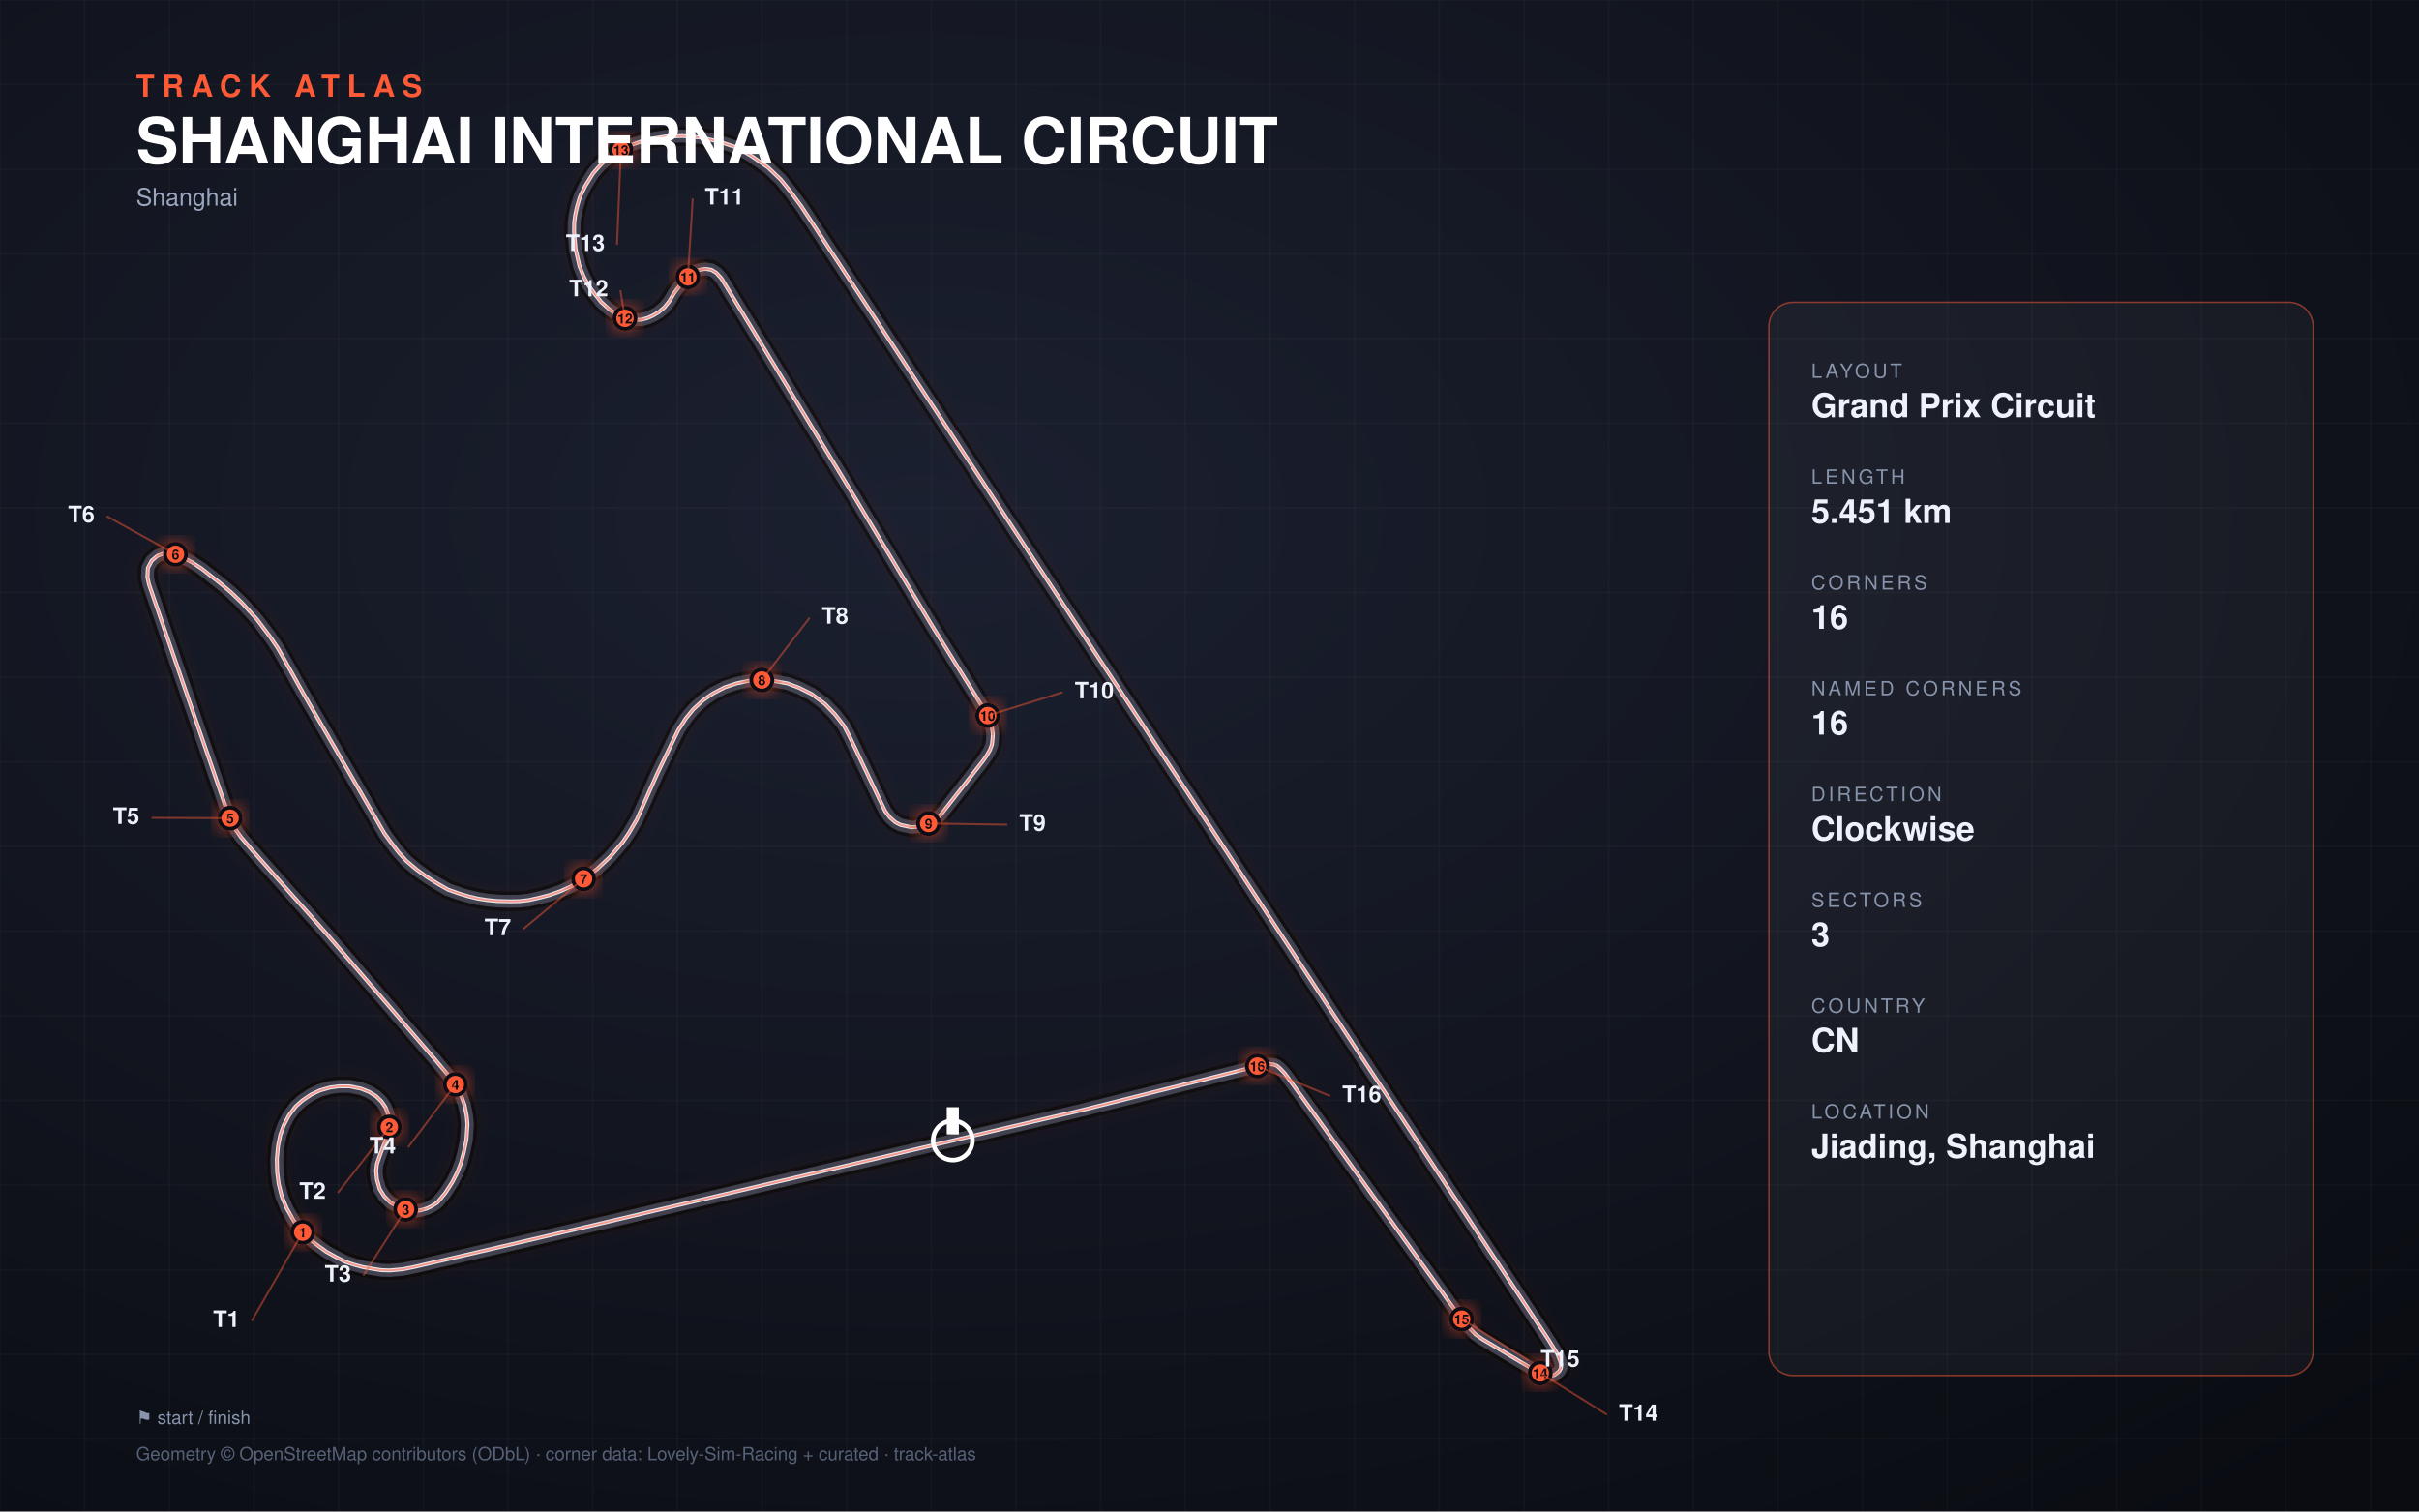
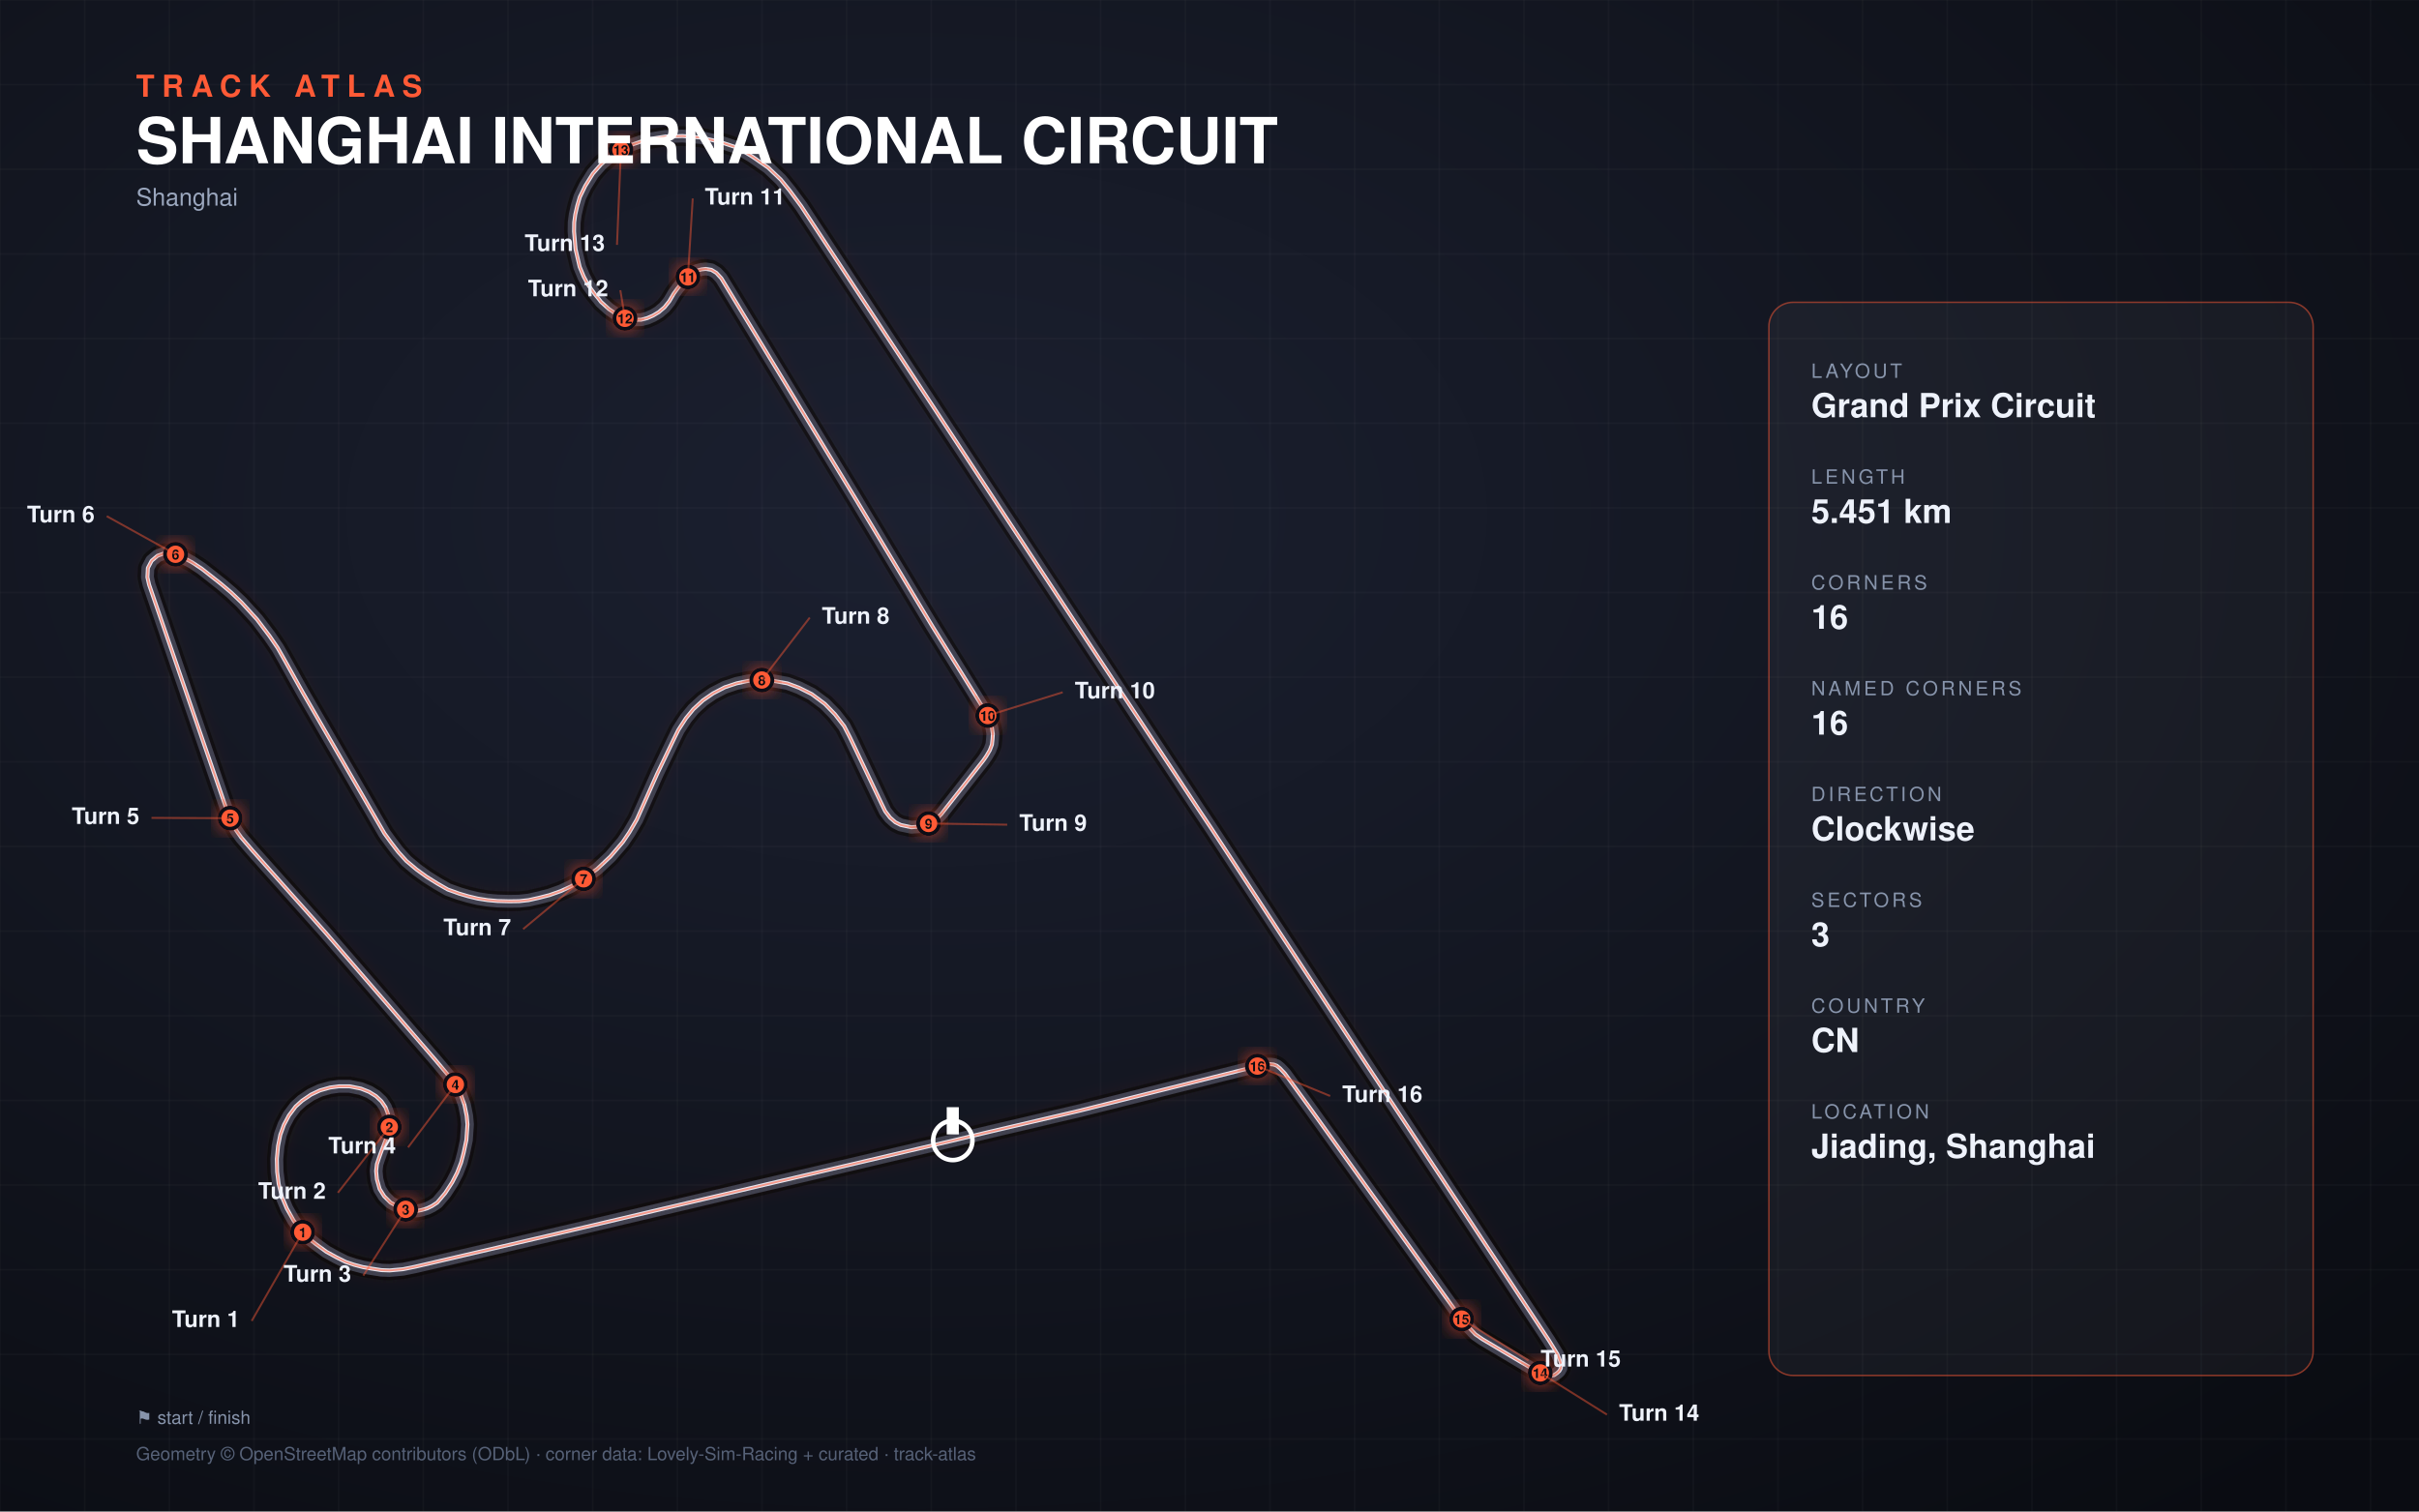
<svg xmlns="http://www.w3.org/2000/svg" width="1600" height="1000" viewBox="0 0 1600 1000" font-family="Helvetica, Arial, sans-serif">
  <defs>
    <radialGradient id="bg" cx="38%" cy="34%" r="85%">
      <stop offset="0%" stop-color="#1b2030" />
      <stop offset="55%" stop-color="#12151f" />
      <stop offset="100%" stop-color="#0a0c12" />
    </radialGradient>
    <linearGradient id="accent" x1="0" y1="0" x2="1" y2="1">
      <stop offset="0%" stop-color="#ff5a36" />
      <stop offset="100%" stop-color="#ffffff" />
    </linearGradient>
    <filter id="glow" x="-40%" y="-40%" width="180%" height="180%">
      <feGaussianBlur stdDeviation="6" result="b" />
      <feMerge>
        <feMergeNode in="b" />
        <feMergeNode in="SourceGraphic" />
      </feMerge>
    </filter>
  </defs>
  <rect width="1600" height="1000" fill="url(#bg)" />
  <line x1="0" y1="0" x2="0" y2="1000" stroke="#ffffff" stroke-opacity="0.025" />
  <line x1="56" y1="0" x2="56" y2="1000" stroke="#ffffff" stroke-opacity="0.025" />
  <line x1="112" y1="0" x2="112" y2="1000" stroke="#ffffff" stroke-opacity="0.025" />
  <line x1="168" y1="0" x2="168" y2="1000" stroke="#ffffff" stroke-opacity="0.025" />
  <line x1="224" y1="0" x2="224" y2="1000" stroke="#ffffff" stroke-opacity="0.025" />
  <line x1="280" y1="0" x2="280" y2="1000" stroke="#ffffff" stroke-opacity="0.025" />
  <line x1="336" y1="0" x2="336" y2="1000" stroke="#ffffff" stroke-opacity="0.025" />
  <line x1="392" y1="0" x2="392" y2="1000" stroke="#ffffff" stroke-opacity="0.025" />
  <line x1="448" y1="0" x2="448" y2="1000" stroke="#ffffff" stroke-opacity="0.025" />
  <line x1="504" y1="0" x2="504" y2="1000" stroke="#ffffff" stroke-opacity="0.025" />
  <line x1="560" y1="0" x2="560" y2="1000" stroke="#ffffff" stroke-opacity="0.025" />
  <line x1="616" y1="0" x2="616" y2="1000" stroke="#ffffff" stroke-opacity="0.025" />
  <line x1="672" y1="0" x2="672" y2="1000" stroke="#ffffff" stroke-opacity="0.025" />
  <line x1="728" y1="0" x2="728" y2="1000" stroke="#ffffff" stroke-opacity="0.025" />
  <line x1="784" y1="0" x2="784" y2="1000" stroke="#ffffff" stroke-opacity="0.025" />
  <line x1="840" y1="0" x2="840" y2="1000" stroke="#ffffff" stroke-opacity="0.025" />
  <line x1="896" y1="0" x2="896" y2="1000" stroke="#ffffff" stroke-opacity="0.025" />
  <line x1="952" y1="0" x2="952" y2="1000" stroke="#ffffff" stroke-opacity="0.025" />
  <line x1="1008" y1="0" x2="1008" y2="1000" stroke="#ffffff" stroke-opacity="0.025" />
  <line x1="1064" y1="0" x2="1064" y2="1000" stroke="#ffffff" stroke-opacity="0.025" />
  <line x1="1120" y1="0" x2="1120" y2="1000" stroke="#ffffff" stroke-opacity="0.025" />
  <line x1="1176" y1="0" x2="1176" y2="1000" stroke="#ffffff" stroke-opacity="0.025" />
  <line x1="1232" y1="0" x2="1232" y2="1000" stroke="#ffffff" stroke-opacity="0.025" />
  <line x1="1288" y1="0" x2="1288" y2="1000" stroke="#ffffff" stroke-opacity="0.025" />
  <line x1="1344" y1="0" x2="1344" y2="1000" stroke="#ffffff" stroke-opacity="0.025" />
  <line x1="1400" y1="0" x2="1400" y2="1000" stroke="#ffffff" stroke-opacity="0.025" />
  <line x1="1456" y1="0" x2="1456" y2="1000" stroke="#ffffff" stroke-opacity="0.025" />
  <line x1="1512" y1="0" x2="1512" y2="1000" stroke="#ffffff" stroke-opacity="0.025" />
  <line x1="1568" y1="0" x2="1568" y2="1000" stroke="#ffffff" stroke-opacity="0.025" />
  <line x1="0" y1="0" x2="1600" y2="0" stroke="#ffffff" stroke-opacity="0.025" />
  <line x1="0" y1="56" x2="1600" y2="56" stroke="#ffffff" stroke-opacity="0.025" />
  <line x1="0" y1="112" x2="1600" y2="112" stroke="#ffffff" stroke-opacity="0.025" />
  <line x1="0" y1="168" x2="1600" y2="168" stroke="#ffffff" stroke-opacity="0.025" />
  <line x1="0" y1="224" x2="1600" y2="224" stroke="#ffffff" stroke-opacity="0.025" />
  <line x1="0" y1="280" x2="1600" y2="280" stroke="#ffffff" stroke-opacity="0.025" />
  <line x1="0" y1="336" x2="1600" y2="336" stroke="#ffffff" stroke-opacity="0.025" />
  <line x1="0" y1="392" x2="1600" y2="392" stroke="#ffffff" stroke-opacity="0.025" />
  <line x1="0" y1="448" x2="1600" y2="448" stroke="#ffffff" stroke-opacity="0.025" />
  <line x1="0" y1="504" x2="1600" y2="504" stroke="#ffffff" stroke-opacity="0.025" />
  <line x1="0" y1="560" x2="1600" y2="560" stroke="#ffffff" stroke-opacity="0.025" />
  <line x1="0" y1="616" x2="1600" y2="616" stroke="#ffffff" stroke-opacity="0.025" />
  <line x1="0" y1="672" x2="1600" y2="672" stroke="#ffffff" stroke-opacity="0.025" />
  <line x1="0" y1="728" x2="1600" y2="728" stroke="#ffffff" stroke-opacity="0.025" />
  <line x1="0" y1="784" x2="1600" y2="784" stroke="#ffffff" stroke-opacity="0.025" />
  <line x1="0" y1="840" x2="1600" y2="840" stroke="#ffffff" stroke-opacity="0.025" />
  <line x1="0" y1="896" x2="1600" y2="896" stroke="#ffffff" stroke-opacity="0.025" />
  <line x1="0" y1="952" x2="1600" y2="952" stroke="#ffffff" stroke-opacity="0.025" />
  <path d="M 630.2,754.6 L 505.9,783.8 L 387.6,811.7 L 363.6,817.3 L 274.4,838.1 L 266.5,839.7 L 257.7,840.5 L 252.2,840.3 L 245.8,839.3 L 240.0,838.3 L 234.4,836.8 L 228.7,834.9 L 222.5,831.8 L 215.8,828.1 L 209.1,823.2 L 204.4,819.5 L 199.0,813.9 L 194.2,807.5 L 189.7,799.5 L 186.4,791.6 L 184.3,783.2 L 183.3,775.2 L 183.1,766.8 L 183.9,758.2 L 185.4,750.8 L 187.8,744.2 L 191.1,738.0 L 195.5,732.1 L 199.8,728.2 L 205.7,724.2 L 211.6,721.4 L 218.3,719.5 L 224.1,718.7 L 231.2,718.7 L 238.7,720.2 L 244.2,722.4 L 248.7,725.2 L 252.3,728.6 L 255.0,732.6 L 256.3,736.0 L 257.4,739.9 L 257.6,744.2 L 257.0,748.1 L 255.7,752.6 L 251.8,762.9 L 250.5,766.6 L 249.3,770.2 L 248.8,774.7 L 249.3,780.2 L 251.1,786.6 L 254.1,791.4 L 258.3,795.6 L 263.2,798.3 L 268.8,800.3 L 272.3,800.9 L 276.0,801.1 L 279.0,800.5 L 282.6,799.4 L 285.7,797.9 L 289.2,795.6 L 294.5,789.3 L 299.1,782.2 L 302.4,775.8 L 305.0,769.1 L 306.7,762.6 L 308.5,754.1 L 309.2,743.9 L 308.7,738.3 L 307.2,730.9 L 304.8,724.2 L 302.8,719.9 L 299.2,714.6 L 288.2,701.5 L 215.4,617.1 L 166.7,562.4 L 159.5,554.0 L 156.2,549.3 L 153.6,544.4 L 150.0,535.9 L 147.1,527.5 L 98.6,386.8 L 97.5,381.9 L 97.8,375.8 L 100.3,371.0 L 104.2,367.7 L 108.8,366.0 L 114.6,366.1 L 120.3,368.4 L 127.0,372.0 L 133.5,376.3 L 146.3,386.4 L 153.0,392.1 L 159.7,398.5 L 170.0,409.8 L 178.3,420.8 L 183.7,428.7 L 188.2,436.6 L 200.4,458.4 L 251.1,545.9 L 254.3,551.4 L 258.5,557.2 L 263.3,563.5 L 268.8,569.6 L 275.6,575.3 L 282.2,580.1 L 289.4,584.6 L 296.2,588.5 L 303.7,591.2 L 309.8,593.0 L 316.1,594.5 L 322.5,595.5 L 329.1,596.1 L 336.9,596.3 L 343.4,596.2 L 349.7,595.5 L 356.8,593.9 L 363.4,592.2 L 371.0,589.5 L 377.7,586.4 L 386.2,581.2 L 395.0,574.9 L 403.8,566.6 L 412.0,557.0 L 416.3,550.6 L 421.2,542.2 L 434.7,511.9 L 445.7,489.0 L 448.7,482.9 L 453.7,475.2 L 458.6,469.2 L 465.0,463.3 L 471.7,458.7 L 479.4,454.7 L 487.2,452.1 L 494.8,450.5 L 503.2,449.9 L 511.8,450.5 L 520.8,452.1 L 528.5,455.0 L 536.9,459.2 L 545.6,465.7 L 552.3,472.6 L 558.4,480.5 L 562.2,487.9 L 583.4,532.4 L 585.5,536.7 L 588.7,540.9 L 592.2,544.0 L 595.8,545.8 L 602.8,547.3 L 608.1,546.9 L 613.0,545.5 L 616.4,543.6 L 619.5,541.6 L 622.6,538.6 L 650.4,503.1 L 652.4,500.2 L 654.7,496.3 L 656.1,492.6 L 656.5,488.8 L 656.7,485.6 L 656.1,481.6 L 654.9,477.5 L 653.0,472.8 L 644.5,459.0 L 616.6,414.2 L 586.0,363.4 L 568.0,333.5 L 567.0,331.8 L 534.6,278.6 L 514.8,246.0 L 477.1,184.1 L 473.8,180.5 L 470.5,178.5 L 466.8,177.9 L 464.1,178.2 L 461.0,179.0 L 457.4,181.0 L 452.5,185.6 L 448.4,190.5 L 445.7,194.2 L 442.7,199.3 L 439.5,203.3 L 437.0,205.4 L 435.9,206.4 L 431.9,208.8 L 428.0,210.5 L 424.1,211.5 L 419.8,211.6 L 415.0,211.1 L 410.3,209.6 L 402.8,204.5 L 397.5,199.7 L 396.0,197.7 L 393.6,194.8 L 389.1,188.6 L 386.1,183.0 L 383.4,176.5 L 380.7,164.9 L 380.5,162.7 L 379.7,153.2 L 379.8,147.1 L 380.5,141.9 L 381.8,136.2 L 383.5,130.4 L 387.1,123.0 L 392.2,114.8 L 397.5,108.8 L 405.3,102.0 L 415.7,96.5 L 427.9,92.3 L 440.2,90.3 L 445.0,90.2 L 451.5,90.0 L 463.8,91.0 L 476.2,93.9 L 488.2,97.9 L 497.6,103.6 L 508.1,110.9 L 516.4,118.8 L 522.4,126.2 L 530.0,136.5 L 631.2,290.3 L 679.8,364.2 L 719.3,424.2 L 736.4,450.1 L 792.8,535.5 L 800.7,547.3 L 845.1,615.0 L 898.6,696.3 L 1024.4,886.6 L 1030.2,896.0 L 1031.7,899.8 L 1032.5,902.2 L 1032.4,905.2 L 1031.4,907.0 L 1030.0,908.3 L 1027.9,909.8 L 1025.1,910.0 L 1021.4,909.3 L 1016.6,907.4 L 1006.6,901.5 L 980.7,886.1 L 975.9,882.8 L 971.1,877.7 L 965.8,871.5 L 865.7,732.0 L 849.9,710.3 L 846.6,706.8 L 844.5,705.1 L 842.5,704.3 L 839.9,704.0 L 837.1,704.3 L 832.3,705.2 L 713.8,734.9 L 654.5,748.8 L 630.2,754.6 Z" fill="none" stroke="#000000" stroke-opacity="0.5" stroke-width="13" stroke-linejoin="round" stroke-linecap="round" />
  <path d="M 630.2,754.6 L 505.9,783.8 L 387.6,811.7 L 363.6,817.3 L 274.4,838.1 L 266.5,839.7 L 257.7,840.5 L 252.2,840.3 L 245.8,839.3 L 240.0,838.3 L 234.4,836.8 L 228.7,834.9 L 222.5,831.8 L 215.8,828.1 L 209.1,823.2 L 204.4,819.5 L 199.0,813.9 L 194.2,807.5 L 189.7,799.5 L 186.4,791.6 L 184.3,783.2 L 183.3,775.2 L 183.1,766.8 L 183.9,758.2 L 185.4,750.8 L 187.8,744.2 L 191.1,738.0 L 195.5,732.1 L 199.8,728.2 L 205.7,724.2 L 211.6,721.4 L 218.3,719.5 L 224.1,718.7 L 231.2,718.7 L 238.7,720.2 L 244.2,722.4 L 248.7,725.2 L 252.3,728.6 L 255.0,732.6 L 256.3,736.0 L 257.4,739.9 L 257.6,744.2 L 257.0,748.1 L 255.7,752.6 L 251.8,762.9 L 250.5,766.6 L 249.3,770.2 L 248.8,774.7 L 249.3,780.2 L 251.1,786.6 L 254.1,791.4 L 258.3,795.6 L 263.2,798.3 L 268.8,800.3 L 272.3,800.9 L 276.0,801.1 L 279.0,800.5 L 282.6,799.4 L 285.7,797.9 L 289.2,795.6 L 294.5,789.3 L 299.1,782.2 L 302.4,775.8 L 305.0,769.1 L 306.7,762.6 L 308.5,754.1 L 309.2,743.9 L 308.7,738.3 L 307.2,730.9 L 304.8,724.2 L 302.8,719.9 L 299.2,714.6 L 288.2,701.5 L 215.4,617.1 L 166.7,562.4 L 159.5,554.0 L 156.2,549.3 L 153.6,544.4 L 150.0,535.9 L 147.1,527.5 L 98.6,386.8 L 97.5,381.9 L 97.8,375.8 L 100.3,371.0 L 104.2,367.7 L 108.8,366.0 L 114.6,366.1 L 120.3,368.4 L 127.0,372.0 L 133.5,376.3 L 146.3,386.4 L 153.0,392.1 L 159.7,398.5 L 170.0,409.8 L 178.3,420.8 L 183.7,428.7 L 188.2,436.6 L 200.4,458.4 L 251.1,545.9 L 254.3,551.4 L 258.5,557.2 L 263.3,563.5 L 268.8,569.6 L 275.6,575.3 L 282.2,580.1 L 289.4,584.6 L 296.2,588.5 L 303.7,591.2 L 309.8,593.0 L 316.1,594.5 L 322.5,595.5 L 329.1,596.1 L 336.9,596.3 L 343.4,596.2 L 349.7,595.5 L 356.8,593.9 L 363.4,592.2 L 371.0,589.5 L 377.7,586.4 L 386.2,581.2 L 395.0,574.9 L 403.8,566.6 L 412.0,557.0 L 416.3,550.6 L 421.2,542.2 L 434.7,511.9 L 445.7,489.0 L 448.7,482.9 L 453.7,475.2 L 458.6,469.2 L 465.0,463.3 L 471.7,458.7 L 479.4,454.7 L 487.2,452.1 L 494.8,450.5 L 503.2,449.9 L 511.8,450.5 L 520.8,452.1 L 528.5,455.0 L 536.9,459.2 L 545.6,465.7 L 552.3,472.6 L 558.4,480.5 L 562.2,487.9 L 583.4,532.4 L 585.5,536.7 L 588.7,540.9 L 592.2,544.0 L 595.8,545.8 L 602.8,547.3 L 608.1,546.9 L 613.0,545.5 L 616.4,543.6 L 619.5,541.6 L 622.6,538.6 L 650.4,503.1 L 652.4,500.2 L 654.7,496.3 L 656.1,492.6 L 656.5,488.8 L 656.7,485.6 L 656.1,481.6 L 654.9,477.5 L 653.0,472.8 L 644.5,459.0 L 616.6,414.2 L 586.0,363.4 L 568.0,333.5 L 567.0,331.8 L 534.6,278.6 L 514.8,246.0 L 477.1,184.1 L 473.8,180.5 L 470.5,178.5 L 466.8,177.9 L 464.1,178.2 L 461.0,179.0 L 457.4,181.0 L 452.5,185.6 L 448.4,190.5 L 445.7,194.2 L 442.7,199.3 L 439.5,203.3 L 437.0,205.4 L 435.9,206.4 L 431.9,208.8 L 428.0,210.5 L 424.1,211.5 L 419.8,211.6 L 415.0,211.1 L 410.3,209.6 L 402.8,204.5 L 397.5,199.7 L 396.0,197.7 L 393.6,194.8 L 389.1,188.6 L 386.1,183.0 L 383.4,176.5 L 380.7,164.9 L 380.5,162.7 L 379.7,153.2 L 379.8,147.1 L 380.5,141.9 L 381.8,136.2 L 383.5,130.4 L 387.1,123.0 L 392.2,114.8 L 397.5,108.8 L 405.3,102.0 L 415.7,96.5 L 427.9,92.3 L 440.2,90.3 L 445.0,90.2 L 451.5,90.0 L 463.8,91.0 L 476.2,93.9 L 488.2,97.9 L 497.6,103.6 L 508.1,110.9 L 516.4,118.8 L 522.4,126.2 L 530.0,136.5 L 631.2,290.3 L 679.8,364.2 L 719.3,424.2 L 736.4,450.1 L 792.8,535.5 L 800.7,547.3 L 845.1,615.0 L 898.6,696.3 L 1024.4,886.6 L 1030.2,896.0 L 1031.7,899.8 L 1032.5,902.2 L 1032.4,905.2 L 1031.4,907.0 L 1030.0,908.3 L 1027.9,909.8 L 1025.1,910.0 L 1021.4,909.3 L 1016.6,907.4 L 1006.6,901.5 L 980.7,886.1 L 975.9,882.8 L 971.1,877.7 L 965.8,871.5 L 865.7,732.0 L 849.9,710.3 L 846.6,706.8 L 844.5,705.1 L 842.5,704.3 L 839.9,704.0 L 837.1,704.3 L 832.3,705.2 L 713.8,734.9 L 654.5,748.8 L 630.2,754.6 Z" fill="none" stroke="#39404f" stroke-width="8.5" stroke-linejoin="round" stroke-linecap="round" />
  <path d="M 630.2,754.6 L 505.9,783.8 L 387.6,811.7 L 363.6,817.3 L 274.4,838.1 L 266.5,839.7 L 257.7,840.5 L 252.2,840.3 L 245.8,839.3 L 240.0,838.3 L 234.4,836.8 L 228.7,834.9 L 222.5,831.8 L 215.8,828.1 L 209.1,823.2 L 204.4,819.5 L 199.0,813.9 L 194.2,807.5 L 189.7,799.5 L 186.4,791.6 L 184.3,783.2 L 183.3,775.2 L 183.1,766.8 L 183.9,758.2 L 185.4,750.8 L 187.8,744.2 L 191.1,738.0 L 195.5,732.1 L 199.8,728.2 L 205.7,724.2 L 211.6,721.4 L 218.3,719.5 L 224.1,718.7 L 231.2,718.7 L 238.7,720.2 L 244.2,722.4 L 248.7,725.2 L 252.3,728.6 L 255.0,732.6 L 256.3,736.0 L 257.4,739.9 L 257.6,744.2 L 257.0,748.1 L 255.7,752.6 L 251.8,762.9 L 250.5,766.6 L 249.3,770.2 L 248.8,774.7 L 249.3,780.2 L 251.1,786.6 L 254.1,791.4 L 258.3,795.6 L 263.2,798.3 L 268.8,800.3 L 272.3,800.9 L 276.0,801.1 L 279.0,800.5 L 282.6,799.4 L 285.7,797.9 L 289.2,795.6 L 294.5,789.3 L 299.1,782.2 L 302.4,775.8 L 305.0,769.1 L 306.7,762.6 L 308.5,754.1 L 309.2,743.9 L 308.7,738.3 L 307.2,730.9 L 304.8,724.2 L 302.8,719.9 L 299.2,714.6 L 288.2,701.5 L 215.4,617.1 L 166.7,562.4 L 159.5,554.0 L 156.2,549.3 L 153.6,544.4 L 150.0,535.9 L 147.1,527.5 L 98.6,386.8 L 97.5,381.9 L 97.8,375.8 L 100.3,371.0 L 104.2,367.7 L 108.8,366.0 L 114.6,366.1 L 120.3,368.4 L 127.0,372.0 L 133.5,376.3 L 146.3,386.4 L 153.0,392.1 L 159.7,398.5 L 170.0,409.8 L 178.3,420.8 L 183.7,428.7 L 188.2,436.6 L 200.4,458.4 L 251.1,545.9 L 254.3,551.4 L 258.5,557.2 L 263.3,563.5 L 268.8,569.6 L 275.6,575.3 L 282.2,580.1 L 289.4,584.6 L 296.2,588.5 L 303.7,591.2 L 309.8,593.0 L 316.1,594.5 L 322.5,595.5 L 329.1,596.1 L 336.9,596.3 L 343.4,596.2 L 349.7,595.5 L 356.8,593.9 L 363.4,592.2 L 371.0,589.5 L 377.7,586.4 L 386.2,581.2 L 395.0,574.9 L 403.8,566.6 L 412.0,557.0 L 416.3,550.6 L 421.2,542.2 L 434.7,511.9 L 445.7,489.0 L 448.7,482.9 L 453.7,475.2 L 458.6,469.2 L 465.0,463.3 L 471.7,458.7 L 479.4,454.7 L 487.2,452.1 L 494.8,450.5 L 503.2,449.9 L 511.8,450.5 L 520.8,452.1 L 528.5,455.0 L 536.9,459.2 L 545.6,465.7 L 552.3,472.6 L 558.4,480.5 L 562.2,487.9 L 583.4,532.4 L 585.5,536.7 L 588.7,540.9 L 592.2,544.0 L 595.8,545.8 L 602.8,547.3 L 608.1,546.9 L 613.0,545.5 L 616.4,543.6 L 619.5,541.6 L 622.6,538.6 L 650.4,503.1 L 652.4,500.2 L 654.7,496.3 L 656.1,492.6 L 656.5,488.8 L 656.7,485.6 L 656.1,481.6 L 654.9,477.5 L 653.0,472.8 L 644.5,459.0 L 616.6,414.2 L 586.0,363.4 L 568.0,333.5 L 567.0,331.8 L 534.6,278.6 L 514.8,246.0 L 477.1,184.1 L 473.8,180.5 L 470.5,178.5 L 466.8,177.9 L 464.1,178.2 L 461.0,179.0 L 457.4,181.0 L 452.5,185.6 L 448.4,190.5 L 445.7,194.2 L 442.7,199.3 L 439.5,203.3 L 437.0,205.4 L 435.9,206.4 L 431.9,208.8 L 428.0,210.5 L 424.1,211.5 L 419.8,211.6 L 415.0,211.1 L 410.3,209.6 L 402.8,204.5 L 397.5,199.7 L 396.0,197.7 L 393.6,194.8 L 389.1,188.6 L 386.1,183.0 L 383.4,176.5 L 380.7,164.9 L 380.5,162.7 L 379.7,153.2 L 379.8,147.1 L 380.5,141.9 L 381.8,136.2 L 383.5,130.4 L 387.1,123.0 L 392.2,114.8 L 397.5,108.8 L 405.3,102.0 L 415.7,96.5 L 427.9,92.3 L 440.2,90.3 L 445.0,90.2 L 451.5,90.0 L 463.8,91.0 L 476.2,93.9 L 488.2,97.9 L 497.6,103.6 L 508.1,110.9 L 516.4,118.8 L 522.4,126.2 L 530.0,136.5 L 631.2,290.3 L 679.8,364.2 L 719.3,424.2 L 736.4,450.1 L 792.8,535.5 L 800.7,547.3 L 845.1,615.0 L 898.6,696.3 L 1024.4,886.6 L 1030.2,896.0 L 1031.7,899.8 L 1032.5,902.2 L 1032.4,905.2 L 1031.4,907.0 L 1030.0,908.3 L 1027.9,909.8 L 1025.1,910.0 L 1021.4,909.3 L 1016.6,907.4 L 1006.6,901.5 L 980.7,886.1 L 975.9,882.8 L 971.1,877.7 L 965.8,871.5 L 865.7,732.0 L 849.9,710.3 L 846.6,706.8 L 844.5,705.1 L 842.5,704.3 L 839.9,704.0 L 837.1,704.3 L 832.3,705.2 L 713.8,734.9 L 654.5,748.8 L 630.2,754.6 Z" fill="none" stroke="#e7edf8" stroke-width="2.6" stroke-linejoin="round" stroke-linecap="round" />
  <path d="M 630.2,754.6 L 505.9,783.8 L 387.6,811.7 L 363.6,817.3 L 274.4,838.1 L 266.5,839.7 L 257.7,840.5 L 252.2,840.3 L 245.8,839.3 L 240.0,838.3 L 234.4,836.8 L 228.7,834.9 L 222.5,831.8 L 215.8,828.1 L 209.1,823.2 L 204.4,819.5 L 199.0,813.9 L 194.2,807.5 L 189.7,799.5 L 186.4,791.6 L 184.3,783.2 L 183.3,775.2 L 183.1,766.8 L 183.9,758.2 L 185.4,750.8 L 187.8,744.2 L 191.1,738.0 L 195.5,732.1 L 199.8,728.2 L 205.7,724.2 L 211.6,721.4 L 218.3,719.5 L 224.1,718.7 L 231.2,718.7 L 238.7,720.2 L 244.2,722.4 L 248.7,725.2 L 252.3,728.6 L 255.0,732.6 L 256.3,736.0 L 257.4,739.9 L 257.6,744.2 L 257.0,748.1 L 255.7,752.6 L 251.8,762.9 L 250.5,766.6 L 249.3,770.2 L 248.8,774.7 L 249.3,780.2 L 251.1,786.6 L 254.1,791.4 L 258.3,795.6 L 263.2,798.3 L 268.8,800.3 L 272.3,800.9 L 276.0,801.1 L 279.0,800.5 L 282.6,799.4 L 285.7,797.9 L 289.2,795.6 L 294.5,789.3 L 299.1,782.2 L 302.4,775.8 L 305.0,769.1 L 306.7,762.6 L 308.5,754.1 L 309.2,743.9 L 308.7,738.3 L 307.2,730.9 L 304.8,724.2 L 302.8,719.9 L 299.2,714.6 L 288.2,701.5 L 215.4,617.1 L 166.7,562.4 L 159.5,554.0 L 156.2,549.3 L 153.6,544.4 L 150.0,535.9 L 147.1,527.5 L 98.6,386.8 L 97.5,381.9 L 97.8,375.8 L 100.3,371.0 L 104.2,367.7 L 108.8,366.0 L 114.6,366.1 L 120.3,368.4 L 127.0,372.0 L 133.5,376.3 L 146.3,386.4 L 153.0,392.1 L 159.7,398.5 L 170.0,409.8 L 178.3,420.8 L 183.7,428.7 L 188.2,436.6 L 200.4,458.4 L 251.1,545.9 L 254.3,551.4 L 258.5,557.2 L 263.3,563.5 L 268.8,569.6 L 275.6,575.3 L 282.2,580.1 L 289.4,584.6 L 296.2,588.5 L 303.7,591.2 L 309.8,593.0 L 316.1,594.5 L 322.5,595.5 L 329.1,596.1 L 336.9,596.3 L 343.4,596.2 L 349.7,595.5 L 356.8,593.9 L 363.4,592.2 L 371.0,589.5 L 377.7,586.4 L 386.2,581.2 L 395.0,574.9 L 403.8,566.6 L 412.0,557.0 L 416.3,550.6 L 421.2,542.2 L 434.7,511.9 L 445.7,489.0 L 448.7,482.9 L 453.7,475.2 L 458.6,469.2 L 465.0,463.3 L 471.7,458.7 L 479.4,454.7 L 487.2,452.1 L 494.8,450.5 L 503.2,449.9 L 511.8,450.5 L 520.8,452.1 L 528.5,455.0 L 536.9,459.2 L 545.6,465.7 L 552.3,472.6 L 558.4,480.5 L 562.2,487.9 L 583.4,532.4 L 585.5,536.7 L 588.7,540.9 L 592.2,544.0 L 595.8,545.8 L 602.8,547.3 L 608.1,546.9 L 613.0,545.5 L 616.4,543.6 L 619.5,541.6 L 622.6,538.6 L 650.4,503.1 L 652.4,500.2 L 654.7,496.3 L 656.1,492.6 L 656.5,488.8 L 656.7,485.6 L 656.1,481.6 L 654.9,477.5 L 653.0,472.8 L 644.5,459.0 L 616.6,414.2 L 586.0,363.4 L 568.0,333.5 L 567.0,331.8 L 534.6,278.6 L 514.8,246.0 L 477.1,184.1 L 473.8,180.5 L 470.5,178.5 L 466.8,177.9 L 464.1,178.2 L 461.0,179.0 L 457.4,181.0 L 452.5,185.6 L 448.4,190.5 L 445.7,194.2 L 442.7,199.3 L 439.5,203.3 L 437.0,205.4 L 435.9,206.4 L 431.9,208.8 L 428.0,210.5 L 424.1,211.5 L 419.8,211.6 L 415.0,211.1 L 410.3,209.6 L 402.8,204.5 L 397.5,199.7 L 396.0,197.7 L 393.6,194.8 L 389.1,188.6 L 386.1,183.0 L 383.4,176.5 L 380.7,164.9 L 380.5,162.7 L 379.7,153.2 L 379.8,147.1 L 380.5,141.9 L 381.8,136.2 L 383.5,130.4 L 387.1,123.0 L 392.2,114.8 L 397.5,108.8 L 405.3,102.0 L 415.7,96.5 L 427.9,92.3 L 440.2,90.3 L 445.0,90.2 L 451.5,90.0 L 463.8,91.0 L 476.2,93.9 L 488.2,97.9 L 497.6,103.6 L 508.1,110.9 L 516.4,118.8 L 522.4,126.2 L 530.0,136.5 L 631.2,290.3 L 679.8,364.2 L 719.3,424.2 L 736.4,450.1 L 792.8,535.5 L 800.7,547.3 L 845.1,615.0 L 898.6,696.3 L 1024.4,886.6 L 1030.2,896.0 L 1031.7,899.8 L 1032.5,902.2 L 1032.4,905.2 L 1031.4,907.0 L 1030.0,908.3 L 1027.9,909.8 L 1025.1,910.0 L 1021.4,909.3 L 1016.6,907.4 L 1006.6,901.5 L 980.7,886.1 L 975.9,882.8 L 971.1,877.7 L 965.8,871.5 L 865.7,732.0 L 849.9,710.3 L 846.6,706.8 L 844.5,705.1 L 842.5,704.3 L 839.9,704.0 L 837.1,704.3 L 832.3,705.2 L 713.8,734.9 L 654.5,748.8 L 630.2,754.6 Z" fill="none" stroke="#ff5a36" stroke-opacity="0.55" stroke-width="1.2" stroke-linejoin="round" filter="url(#glow)" />
  <circle cx="630.2" cy="754.5" r="13" fill="none" stroke="#ffffff" stroke-width="3" />
  <rect x="626.2" y="732.5" width="8" height="18" fill="#ffffff" />
  <circle cx="200.2" cy="815.2" r="7" fill="#ff5a36" stroke="#0a0c12" stroke-width="2.5" filter="url(#glow)" />
  <text x="200.2" y="818.6" font-size="9" font-weight="700" fill="#0a0c12" text-anchor="middle">1</text>
  <circle cx="257.5" cy="745.6" r="7" fill="#ff5a36" stroke="#0a0c12" stroke-width="2.5" filter="url(#glow)" />
  <text x="257.5" y="749.0" font-size="9" font-weight="700" fill="#0a0c12" text-anchor="middle">2</text>
  <circle cx="268.3" cy="800.1" r="7" fill="#ff5a36" stroke="#0a0c12" stroke-width="2.5" filter="url(#glow)" />
  <text x="268.3" y="803.5" font-size="9" font-weight="700" fill="#0a0c12" text-anchor="middle">3</text>
  <circle cx="301.2" cy="717.5" r="7" fill="#ff5a36" stroke="#0a0c12" stroke-width="2.5" filter="url(#glow)" />
  <text x="301.2" y="720.9" font-size="9" font-weight="700" fill="#0a0c12" text-anchor="middle">4</text>
  <circle cx="152.2" cy="541.3" r="7" fill="#ff5a36" stroke="#0a0c12" stroke-width="2.5" filter="url(#glow)" />
  <text x="152.2" y="544.7" font-size="9" font-weight="700" fill="#0a0c12" text-anchor="middle">5</text>
  <circle cx="116.1" cy="366.7" r="7" fill="#ff5a36" stroke="#0a0c12" stroke-width="2.5" filter="url(#glow)" />
  <text x="116.1" y="370.1" font-size="9" font-weight="700" fill="#0a0c12" text-anchor="middle">6</text>
  <circle cx="386.0" cy="581.4" r="7" fill="#ff5a36" stroke="#0a0c12" stroke-width="2.5" filter="url(#glow)" />
  <text x="386.0" y="584.8" font-size="9" font-weight="700" fill="#0a0c12" text-anchor="middle">7</text>
  <circle cx="503.9" cy="449.9" r="7" fill="#ff5a36" stroke="#0a0c12" stroke-width="2.5" filter="url(#glow)" />
  <text x="503.9" y="453.3" font-size="9" font-weight="700" fill="#0a0c12" text-anchor="middle">8</text>
  <circle cx="614.2" cy="544.8" r="7" fill="#ff5a36" stroke="#0a0c12" stroke-width="2.5" filter="url(#glow)" />
  <text x="614.2" y="548.2" font-size="9" font-weight="700" fill="#0a0c12" text-anchor="middle">9</text>
  <circle cx="653.3" cy="473.4" r="7" fill="#ff5a36" stroke="#0a0c12" stroke-width="2.5" filter="url(#glow)" />
  <text x="653.3" y="476.8" font-size="9" font-weight="700" fill="#0a0c12" text-anchor="middle">10</text>
  <circle cx="455.0" cy="183.2" r="7" fill="#ff5a36" stroke="#0a0c12" stroke-width="2.5" filter="url(#glow)" />
  <text x="455.0" y="186.6" font-size="9" font-weight="700" fill="#0a0c12" text-anchor="middle">11</text>
  <circle cx="413.4" cy="210.6" r="7" fill="#ff5a36" stroke="#0a0c12" stroke-width="2.5" filter="url(#glow)" />
  <text x="413.4" y="214.0" font-size="9" font-weight="700" fill="#0a0c12" text-anchor="middle">12</text>
  <circle cx="410.7" cy="99.2" r="7" fill="#ff5a36" stroke="#0a0c12" stroke-width="2.5" filter="url(#glow)" />
  <text x="410.7" y="102.6" font-size="9" font-weight="700" fill="#0a0c12" text-anchor="middle">13</text>
  <circle cx="1018.8" cy="908.3" r="7" fill="#ff5a36" stroke="#0a0c12" stroke-width="2.5" filter="url(#glow)" />
  <text x="1018.8" y="911.7" font-size="9" font-weight="700" fill="#0a0c12" text-anchor="middle">14</text>
  <circle cx="966.8" cy="872.7" r="7" fill="#ff5a36" stroke="#0a0c12" stroke-width="2.5" filter="url(#glow)" />
  <text x="966.8" y="876.1" font-size="9" font-weight="700" fill="#0a0c12" text-anchor="middle">15</text>
  <circle cx="831.7" cy="705.3" r="7" fill="#ff5a36" stroke="#0a0c12" stroke-width="2.5" filter="url(#glow)" />
  <text x="831.7" y="708.7" font-size="9" font-weight="700" fill="#0a0c12" text-anchor="middle">16</text>
  <line x1="200.2" y1="815.2" x2="166.5" y2="873.9" stroke="#ff5a36" stroke-opacity="0.45" stroke-width="1.3" />
-   <text x="158.5" y="877.9" font-size="15" font-weight="600" fill="#eef2fb" text-anchor="end">T1</text>
+   <text x="158.5" y="877.9" font-size="15" font-weight="600" fill="#eef2fb" text-anchor="end">Turn 1</text>
  <line x1="257.5" y1="745.6" x2="223.5" y2="789.1" stroke="#ff5a36" stroke-opacity="0.45" stroke-width="1.3" />
-   <text x="215.5" y="793.1" font-size="15" font-weight="600" fill="#eef2fb" text-anchor="end">T2</text>
+   <text x="215.5" y="793.1" font-size="15" font-weight="600" fill="#eef2fb" text-anchor="end">Turn 2</text>
  <line x1="268.3" y1="800.1" x2="240.3" y2="843.9" stroke="#ff5a36" stroke-opacity="0.45" stroke-width="1.3" />
-   <text x="232.3" y="847.9" font-size="15" font-weight="600" fill="#eef2fb" text-anchor="end">T3</text>
+   <text x="232.3" y="847.9" font-size="15" font-weight="600" fill="#eef2fb" text-anchor="end">Turn 3</text>
  <line x1="301.2" y1="717.5" x2="269.9" y2="759.1" stroke="#ff5a36" stroke-opacity="0.45" stroke-width="1.3" />
-   <text x="261.9" y="763.1" font-size="15" font-weight="600" fill="#eef2fb" text-anchor="end">T4</text>
+   <text x="261.9" y="763.1" font-size="15" font-weight="600" fill="#eef2fb" text-anchor="end">Turn 4</text>
  <line x1="152.2" y1="541.3" x2="100.2" y2="541.1" stroke="#ff5a36" stroke-opacity="0.45" stroke-width="1.3" />
-   <text x="92.2" y="545.1" font-size="15" font-weight="600" fill="#eef2fb" text-anchor="end">T5</text>
+   <text x="92.2" y="545.1" font-size="15" font-weight="600" fill="#eef2fb" text-anchor="end">Turn 5</text>
  <line x1="116.1" y1="366.7" x2="70.6" y2="341.5" stroke="#ff5a36" stroke-opacity="0.45" stroke-width="1.3" />
-   <text x="62.6" y="345.5" font-size="15" font-weight="600" fill="#eef2fb" text-anchor="end">T6</text>
+   <text x="62.6" y="345.5" font-size="15" font-weight="600" fill="#eef2fb" text-anchor="end">Turn 6</text>
  <line x1="386.0" y1="581.4" x2="346.0" y2="614.7" stroke="#ff5a36" stroke-opacity="0.45" stroke-width="1.3" />
-   <text x="338.0" y="618.7" font-size="15" font-weight="600" fill="#eef2fb" text-anchor="end">T7</text>
+   <text x="338.0" y="618.7" font-size="15" font-weight="600" fill="#eef2fb" text-anchor="end">Turn 7</text>
  <line x1="503.9" y1="449.9" x2="535.6" y2="408.6" stroke="#ff5a36" stroke-opacity="0.45" stroke-width="1.3" />
-   <text x="543.6" y="412.6" font-size="15" font-weight="600" fill="#eef2fb" text-anchor="start">T8</text>
+   <text x="543.6" y="412.6" font-size="15" font-weight="600" fill="#eef2fb" text-anchor="start">Turn 8</text>
  <line x1="614.2" y1="544.8" x2="666.2" y2="545.6" stroke="#ff5a36" stroke-opacity="0.45" stroke-width="1.3" />
-   <text x="674.2" y="549.6" font-size="15" font-weight="600" fill="#eef2fb" text-anchor="start">T9</text>
+   <text x="674.2" y="549.6" font-size="15" font-weight="600" fill="#eef2fb" text-anchor="start">Turn 9</text>
  <line x1="653.3" y1="473.4" x2="702.9" y2="458.0" stroke="#ff5a36" stroke-opacity="0.45" stroke-width="1.3" />
-   <text x="710.9" y="462.0" font-size="15" font-weight="600" fill="#eef2fb" text-anchor="start">T10</text>
+   <text x="710.9" y="462.0" font-size="15" font-weight="600" fill="#eef2fb" text-anchor="start">Turn 10</text>
  <line x1="455.0" y1="183.2" x2="458.2" y2="131.3" stroke="#ff5a36" stroke-opacity="0.45" stroke-width="1.3" />
-   <text x="466.2" y="135.3" font-size="15" font-weight="600" fill="#eef2fb" text-anchor="start">T11</text>
+   <text x="466.2" y="135.3" font-size="15" font-weight="600" fill="#eef2fb" text-anchor="start">Turn 11</text>
  <line x1="413.4" y1="210.6" x2="410.3" y2="192.0" stroke="#ff5a36" stroke-opacity="0.45" stroke-width="1.3" />
-   <text x="402.3" y="196.0" font-size="15" font-weight="600" fill="#eef2fb" text-anchor="end">T12</text>
+   <text x="402.3" y="196.0" font-size="15" font-weight="600" fill="#eef2fb" text-anchor="end">Turn 12</text>
  <line x1="410.7" y1="99.2" x2="408.1" y2="162.0" stroke="#ff5a36" stroke-opacity="0.45" stroke-width="1.3" />
-   <text x="400.1" y="166.0" font-size="15" font-weight="600" fill="#eef2fb" text-anchor="end">T13</text>
+   <text x="400.1" y="166.0" font-size="15" font-weight="600" fill="#eef2fb" text-anchor="end">Turn 13</text>
  <line x1="1018.8" y1="908.3" x2="1062.9" y2="935.9" stroke="#ff5a36" stroke-opacity="0.45" stroke-width="1.3" />
-   <text x="1070.9" y="939.9" font-size="15" font-weight="600" fill="#eef2fb" text-anchor="start">T14</text>
+   <text x="1070.9" y="939.9" font-size="15" font-weight="600" fill="#eef2fb" text-anchor="start">Turn 14</text>
  <line x1="966.8" y1="872.7" x2="1011.0" y2="900.1" stroke="#ff5a36" stroke-opacity="0.45" stroke-width="1.3" />
-   <text x="1019.0" y="904.1" font-size="15" font-weight="600" fill="#eef2fb" text-anchor="start">T15</text>
+   <text x="1019.0" y="904.1" font-size="15" font-weight="600" fill="#eef2fb" text-anchor="start">Turn 15</text>
  <line x1="831.7" y1="705.3" x2="879.8" y2="725.1" stroke="#ff5a36" stroke-opacity="0.45" stroke-width="1.3" />
-   <text x="887.8" y="729.1" font-size="15" font-weight="600" fill="#eef2fb" text-anchor="start">T16</text>
+   <text x="887.8" y="729.1" font-size="15" font-weight="600" fill="#eef2fb" text-anchor="start">Turn 16</text>
  <text x="90" y="64" font-size="20" letter-spacing="5" fill="#ff5a36" font-weight="700">TRACK ATLAS</text>
  <text x="90" y="108" font-size="42" font-weight="800" fill="#ffffff">SHANGHAI INTERNATIONAL CIRCUIT</text>
  <text x="90" y="136" font-size="16" fill="#9aa6bd">Shanghai</text>
  <rect x="1170" y="200" width="360" height="710" rx="16" fill="#ffffff" fill-opacity="0.04" stroke="#ff5a36" stroke-opacity="0.5" />
  <text x="1198" y="250" font-size="13" letter-spacing="2" fill="#8794ab">LAYOUT</text>
  <text x="1198" y="276" font-size="22" font-weight="700" fill="#eef2fb">Grand Prix Circuit</text>
  <text x="1198" y="320" font-size="13" letter-spacing="2" fill="#8794ab">LENGTH</text>
  <text x="1198" y="346" font-size="22" font-weight="700" fill="#eef2fb">5.451 km</text>
  <text x="1198" y="390" font-size="13" letter-spacing="2" fill="#8794ab">CORNERS</text>
  <text x="1198" y="416" font-size="22" font-weight="700" fill="#eef2fb">16</text>
  <text x="1198" y="460" font-size="13" letter-spacing="2" fill="#8794ab">NAMED CORNERS</text>
  <text x="1198" y="486" font-size="22" font-weight="700" fill="#eef2fb">16</text>
  <text x="1198" y="530" font-size="13" letter-spacing="2" fill="#8794ab">DIRECTION</text>
  <text x="1198" y="556" font-size="22" font-weight="700" fill="#eef2fb">Clockwise</text>
  <text x="1198" y="600" font-size="13" letter-spacing="2" fill="#8794ab">SECTORS</text>
  <text x="1198" y="626" font-size="22" font-weight="700" fill="#eef2fb">3</text>
  <text x="1198" y="670" font-size="13" letter-spacing="2" fill="#8794ab">COUNTRY</text>
  <text x="1198" y="696" font-size="22" font-weight="700" fill="#eef2fb">CN</text>
  <text x="1198" y="740" font-size="13" letter-spacing="2" fill="#8794ab">LOCATION</text>
  <text x="1198" y="766" font-size="22" font-weight="700" fill="#eef2fb">Jiading, Shanghai</text>
  <text x="90" y="966" font-size="12" fill="#566177">Geometry © OpenStreetMap contributors (ODbL) · corner data: Lovely-Sim-Racing + curated · track-atlas</text>
  <text x="90" y="942" font-size="12" fill="#8794ab">⚑ start / finish</text>
</svg>
